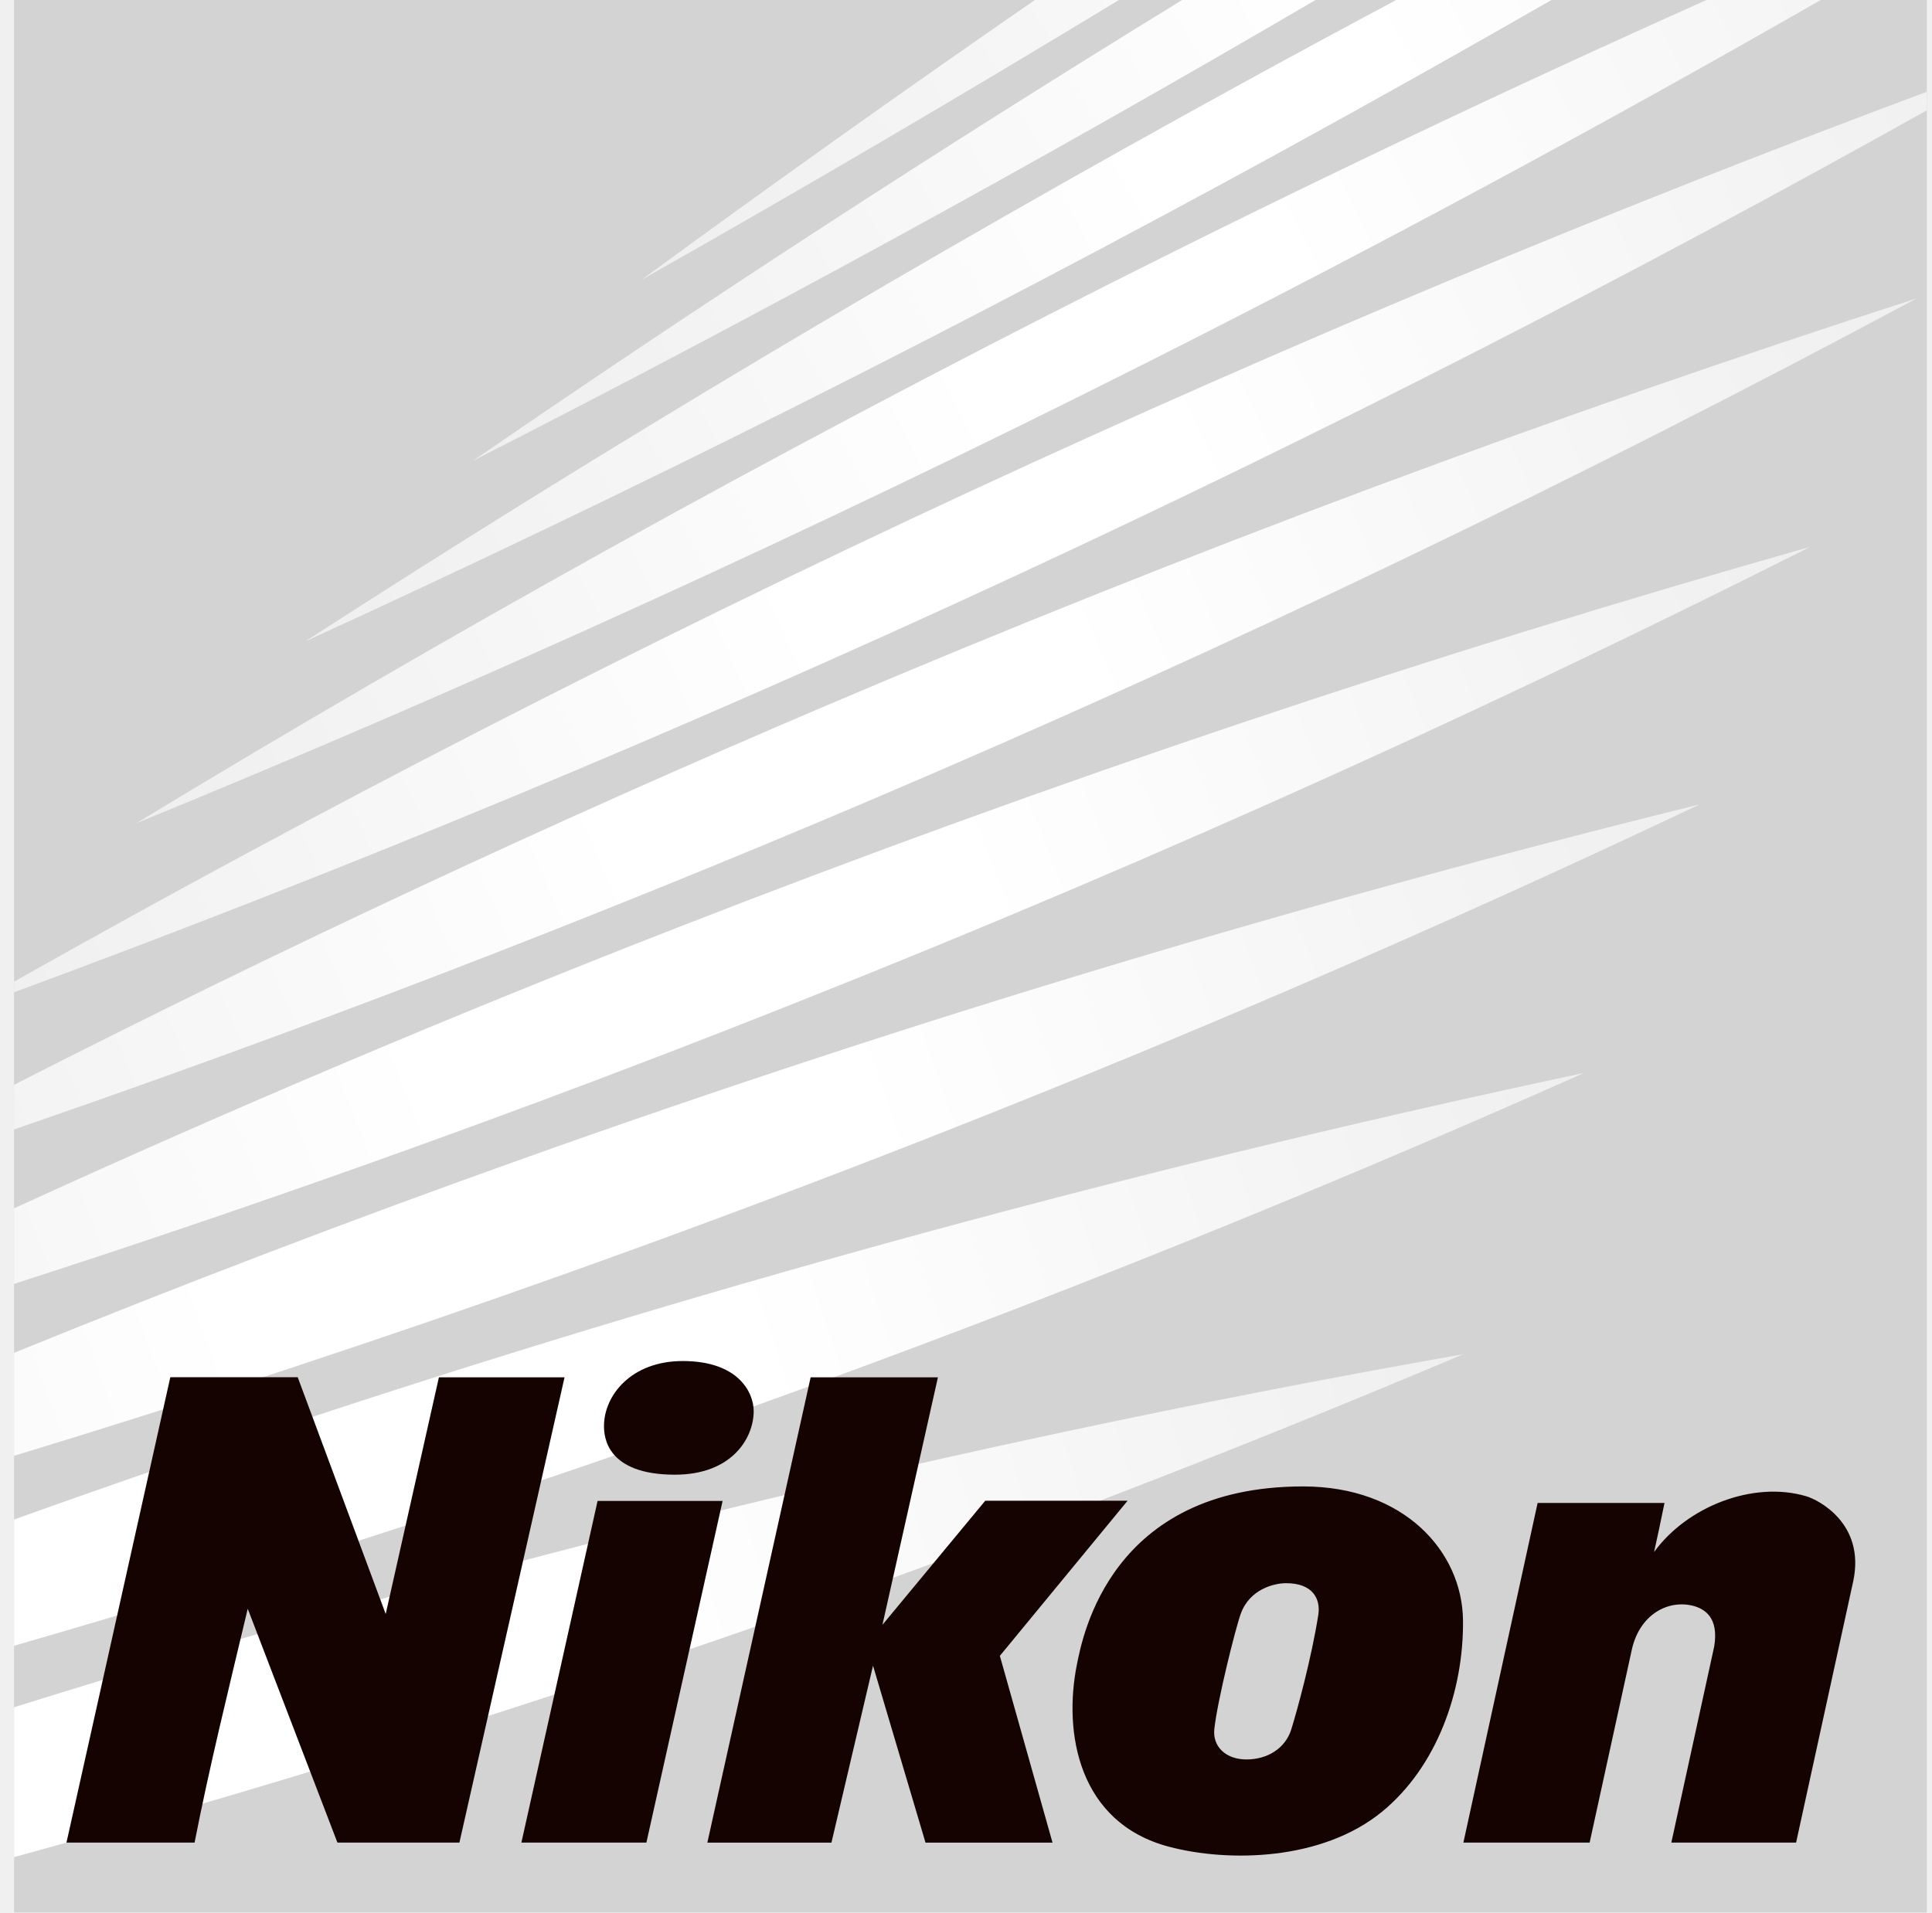
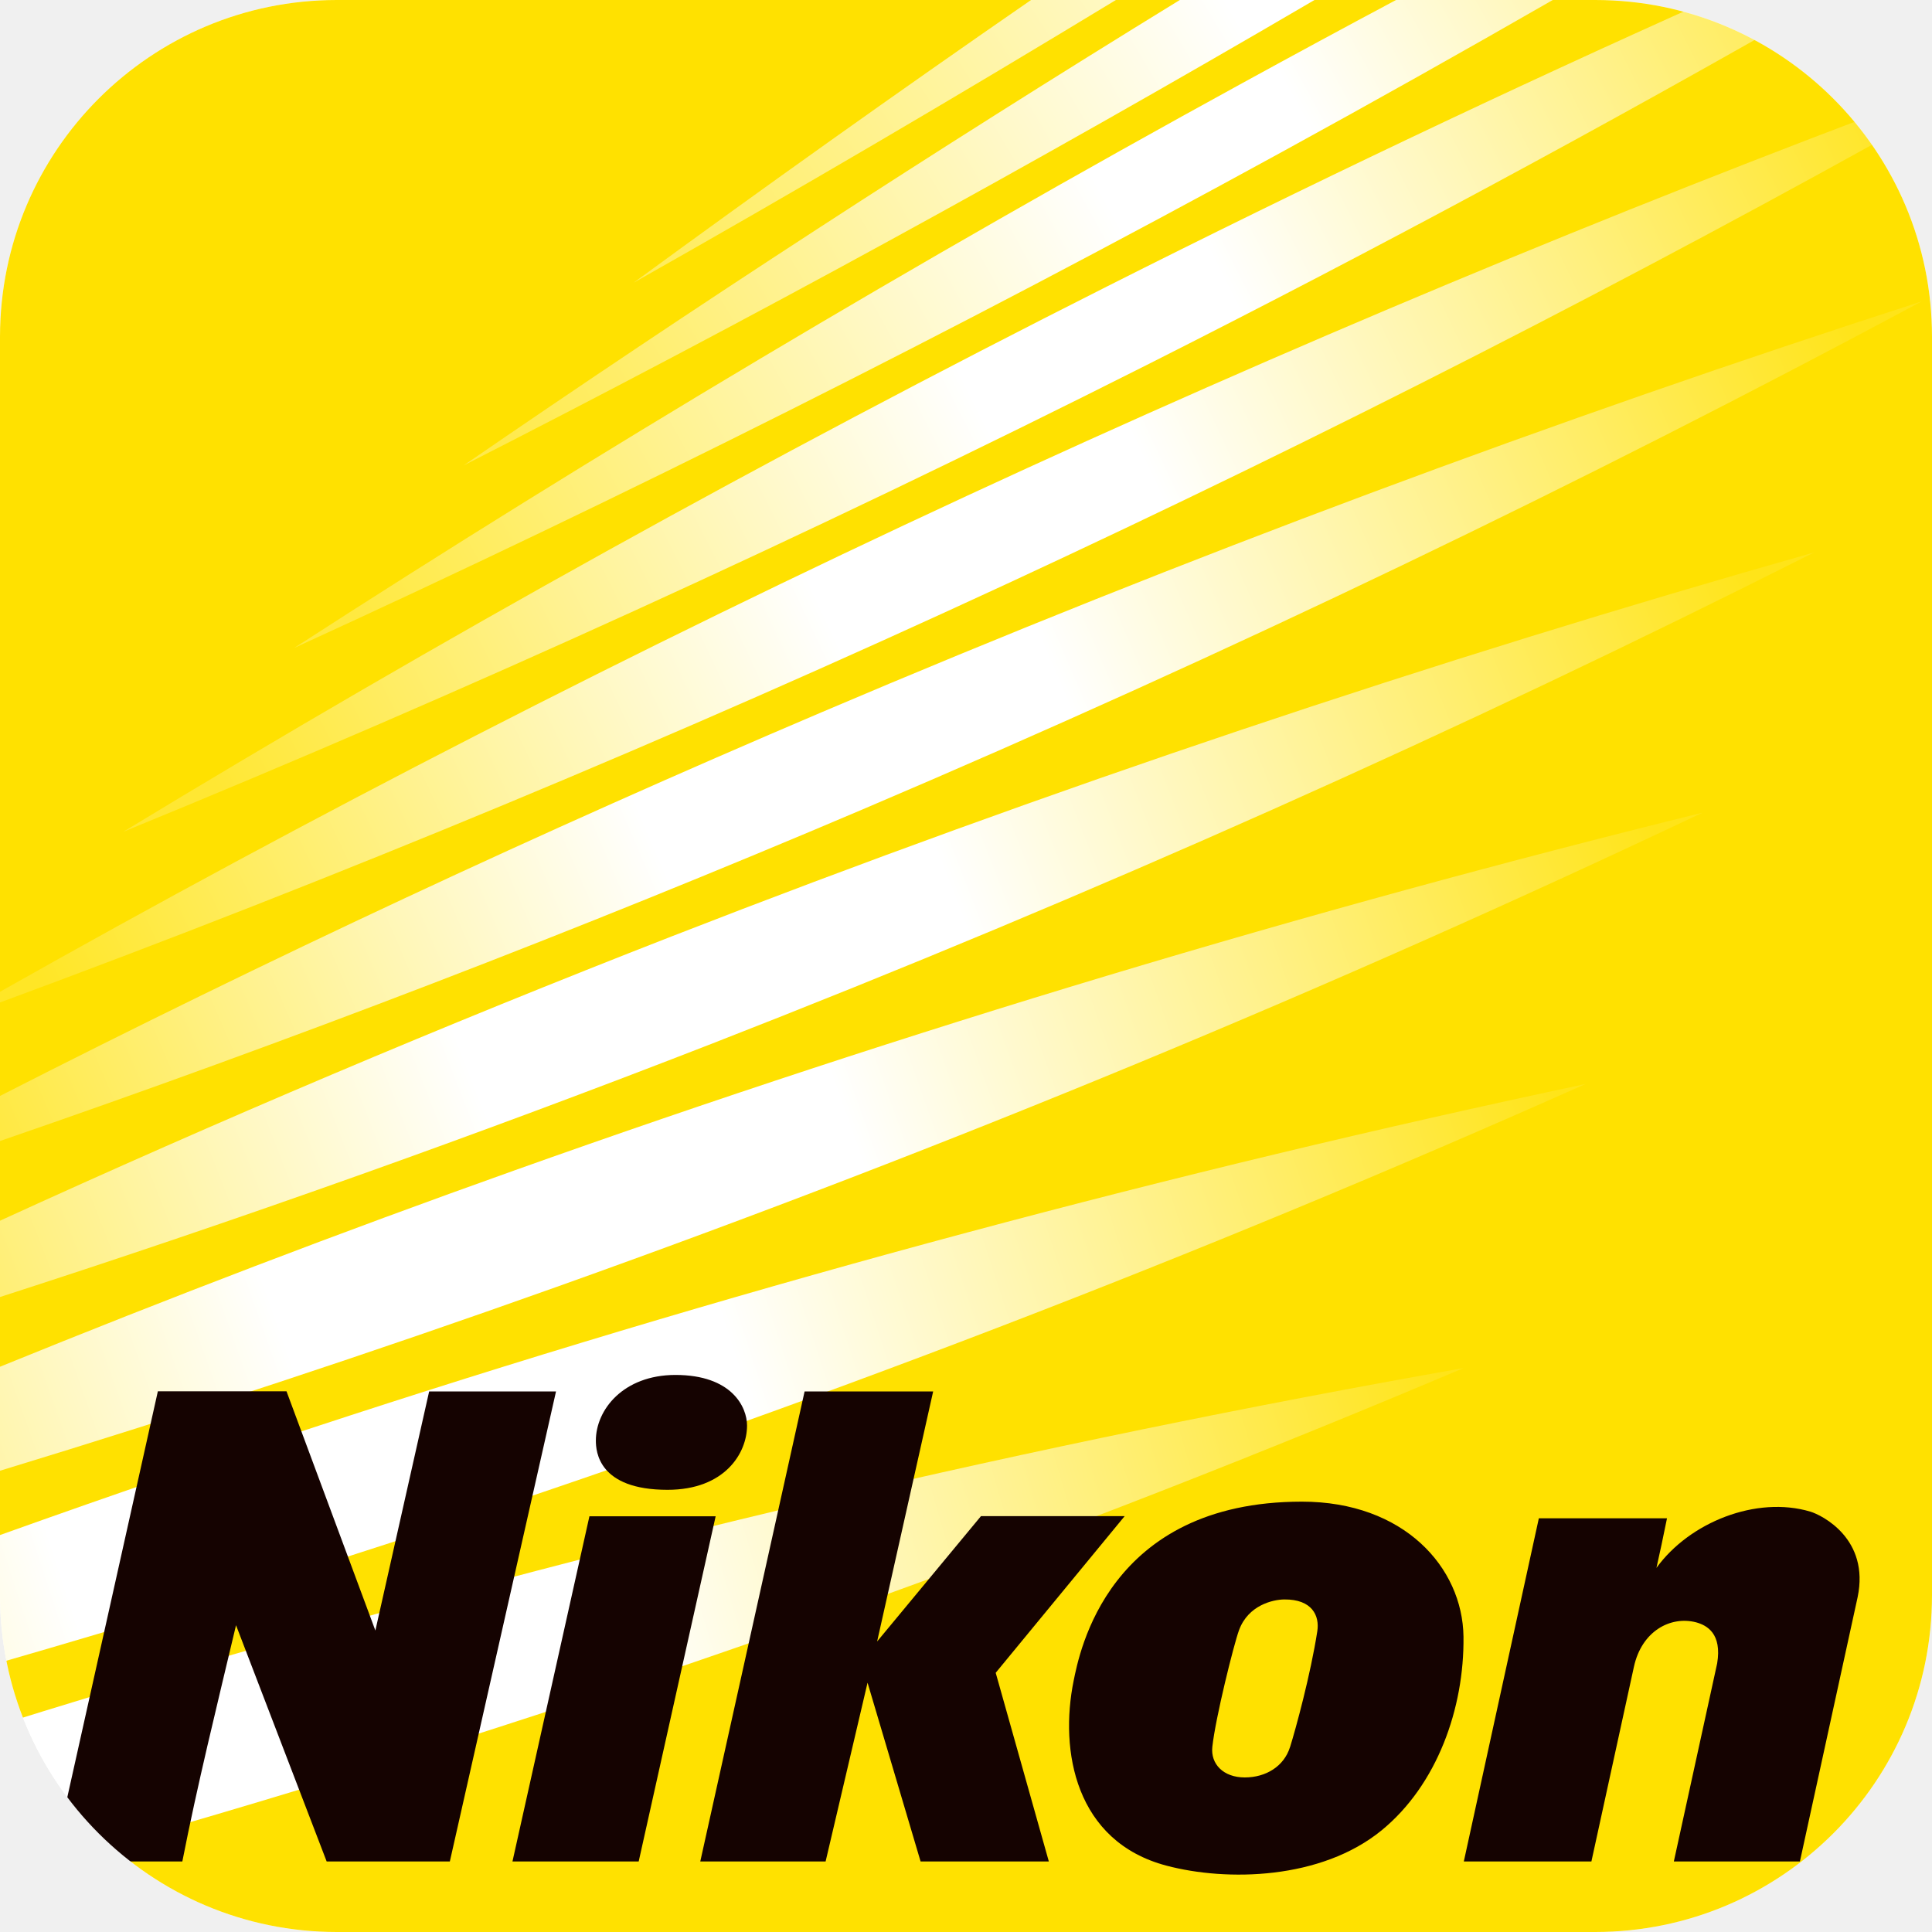
- <svg xmlns="http://www.w3.org/2000/svg" width="101" height="100" viewBox="0 0 101 100" fill="none">
-   <g clip-path="url(#clip0_1549_5269)">
-     <path d="M100.733 0H0.733V100H100.733V0Z" fill="#D3D3D3" />
-     <path d="M76.497 70.811C54.263 74.734 32 79.952 9.804 86.513C6.768 87.411 3.744 88.331 0.733 89.272V97.11C4.486 96.079 8.238 95.008 11.988 93.9C34.183 87.337 55.704 79.609 76.497 70.811Z" fill="url(#paint0_linear_1549_5269)" />
-     <path d="M82.81 56.103C61.469 60.643 40.114 66.35 18.832 73.27C12.745 75.249 6.711 77.311 0.733 79.456V86.056C7.484 84.107 14.23 82.038 20.969 79.847C42.251 72.927 62.881 64.983 82.81 56.103Z" fill="url(#paint1_linear_1549_5269)" />
-     <path d="M88.86 42.06C68.331 47.131 47.803 53.291 27.361 60.579C18.359 63.789 9.481 67.178 0.733 70.74V76.125C10.339 73.201 19.936 70.035 29.513 66.621C49.955 59.333 69.752 51.119 88.86 42.06Z" fill="url(#paint2_linear_1549_5269)" />
-     <path d="M94.633 28.594C74.874 34.199 55.128 40.816 35.479 48.477C23.663 53.084 12.079 57.992 0.733 63.183V67.135C13.056 63.158 25.362 58.782 37.633 53.998C57.281 46.337 76.298 37.843 94.633 28.594Z" fill="url(#paint3_linear_1549_5269)" />
-     <path d="M100.199 15.602C81.165 21.744 62.156 28.826 43.25 36.871C28.703 43.061 14.525 49.689 0.733 56.724V59.058C15.655 53.92 30.552 48.203 45.387 41.891C64.291 33.847 82.576 25.058 100.199 15.602Z" fill="url(#paint4_linear_1549_5269)" />
-     <path d="M100.733 5.767V4.797C84.027 11.029 67.353 17.984 50.767 25.672C33.535 33.661 16.846 42.233 0.733 51.332V51.887C18.164 45.45 35.564 38.229 52.87 30.208C69.329 22.577 85.291 14.413 100.733 5.767Z" fill="url(#paint5_linear_1549_5269)" />
-     <path d="M7.113 43.053C24.823 35.806 42.498 27.759 60.07 18.899C72.05 12.858 83.759 6.55 95.182 0H89.212C78.788 4.663 68.385 9.607 58.019 14.834C40.449 23.693 23.468 33.123 7.113 43.053Z" fill="url(#paint6_linear_1549_5269)" />
-     <path d="M15.953 33.541C33.038 25.725 50.093 17.177 67.048 7.888C71.778 5.296 76.464 2.666 81.106 0H72.992C70.35 1.409 67.71 2.837 65.072 4.282C48.118 13.572 31.734 23.346 15.953 33.541Z" fill="url(#paint7_linear_1549_5269)" />
-     <path d="M68.771 0H61.8C49.095 7.798 36.732 15.838 24.73 24.091C39.446 16.596 54.144 8.566 68.771 0Z" fill="url(#paint8_linear_1549_5269)" />
-     <path d="M58.494 0H54.099C47.129 4.818 40.272 9.698 33.531 14.635C41.859 9.924 50.184 5.045 58.494 0Z" fill="url(#paint9_linear_1549_5269)" />
-     <path d="M36.979 96.349L42.378 72.02L49.032 72.021L46.132 84.961L51.506 78.473H58.947L52.27 86.584L55.023 96.35H48.383L45.639 87.097L43.466 96.35H36.979V96.349ZM12.951 84.121L17.64 96.349H24.017L29.513 72.02L22.945 72.021L20.164 84.396L15.563 72.013H8.904L3.475 96.349H10.172C10.932 92.45 11.949 88.332 12.951 84.121ZM33.792 96.349L37.776 78.483H31.24L27.257 96.349H33.792ZM31.575 74.568C31.575 75.129 31.707 77.111 35.284 77.111C38.255 77.111 39.401 75.207 39.401 73.786C39.401 72.829 38.618 71.168 35.69 71.168C32.993 71.168 31.575 72.972 31.575 74.568ZM94.438 78.242C91.644 77.409 88.181 78.79 86.471 81.156C86.637 80.422 86.815 79.57 87.016 78.588H80.383L76.502 96.349H83.102L85.304 86.275C85.709 84.421 87.2 83.629 88.52 83.97C89.089 84.124 89.872 84.555 89.613 86.099L87.373 96.349H93.895L96.885 82.67C97.518 79.655 95.042 78.422 94.438 78.242ZM72.245 94.738C75.11 92.395 76.527 88.433 76.482 84.706C76.433 81.124 73.399 77.725 68.121 77.725C58.059 77.725 56.596 85.568 56.305 87C55.568 90.621 56.388 95.321 61.114 96.566C64.232 97.389 69.109 97.3 72.245 94.738ZM64.864 84.383C65.337 83.079 66.624 82.791 67.206 82.785C68.649 82.773 69.043 83.628 68.918 84.434C68.571 86.668 67.797 89.502 67.511 90.406C67.508 90.418 67.506 90.429 67.502 90.439C67.188 91.426 66.258 92.001 65.164 92.001C64.056 92.001 63.386 91.304 63.481 90.416C63.644 88.917 64.593 85.127 64.864 84.383Z" fill="#150301" />
+ <svg xmlns="http://www.w3.org/2000/svg" xmlns:xlink="http://www.w3.org/1999/xlink" width="24px" height="24px" viewBox="0 0 24 24" version="1.1">
+   <defs>
+     <path d="M19.816,24 L4.184,24 C1.873,24 0,22.127 0,19.816 L0,4.184 C0,1.873 1.873,0 4.184,0 L19.816,0 C22.127,0 24,1.873 24,4.184 L24,19.816 C24,22.127 22.127,24 19.816,24" id="path-1" />
+     <linearGradient x1="-76.676%" y1="62.108%" x2="103.664%" y2="43.6%" id="linearGradient-3">
+       <stop stop-color="#FFE419" offset="0%" />
+       <stop stop-color="#FFFFFF" offset="34%" />
+       <stop stop-color="#FFFFFF" offset="66%" />
+       <stop stop-color="#FFE419" offset="100%" />
+     </linearGradient>
+     <linearGradient x1="-56.486%" y1="61.908%" x2="103.344%" y2="42.946%" id="linearGradient-4">
+       <stop stop-color="#FFE419" offset="0%" />
+       <stop stop-color="#FFFFFF" offset="35.5%" />
+       <stop stop-color="#FFFFFF" offset="64.5%" />
+       <stop stop-color="#FFE419" offset="100%" />
+     </linearGradient>
+     <linearGradient x1="-40.091%" y1="61.833%" x2="103.07%" y2="42.107%" id="linearGradient-5">
+       <stop stop-color="#FFE419" offset="0%" />
+       <stop stop-color="#FFFFFF" offset="37%" />
+       <stop stop-color="#FFFFFF" offset="63%" />
+       <stop stop-color="#FFE419" offset="100%" />
+     </linearGradient>
+     <linearGradient x1="-26.496%" y1="61.82%" x2="102.828%" y2="41.124%" id="linearGradient-6">
+       <stop stop-color="#FFE419" offset="0%" />
+       <stop stop-color="#FFFFFF" offset="38.5%" />
+       <stop stop-color="#FFFFFF" offset="61.5%" />
+       <stop stop-color="#FFE419" offset="100%" />
+     </linearGradient>
+     <linearGradient x1="-14.936%" y1="61.823%" x2="102.674%" y2="39.96%" id="linearGradient-7">
+       <stop stop-color="#FFE419" offset="0%" />
+       <stop stop-color="#FFFFFF" offset="40%" />
+       <stop stop-color="#FFFFFF" offset="60%" />
+       <stop stop-color="#FFE419" offset="100%" />
+     </linearGradient>
+     <linearGradient x1="-5.267%" y1="62.111%" x2="107.539%" y2="37.487%" id="linearGradient-8">
+       <stop stop-color="#FFE626" offset="0%" />
+       <stop stop-color="#FFFFFF" offset="41.5%" />
+       <stop stop-color="#FFFFFF" offset="58.5%" />
+       <stop stop-color="#FFE419" offset="100%" />
+     </linearGradient>
+     <linearGradient x1="-2.827%" y1="62.645%" x2="120.836%" y2="32.161%" id="linearGradient-9">
+       <stop stop-color="#FFE733" offset="0%" />
+       <stop stop-color="#FFFFFF" offset="43%" />
+       <stop stop-color="#FFFFFF" offset="57%" />
+       <stop stop-color="#FFE419" offset="100%" />
+     </linearGradient>
+     <linearGradient x1="-3.691%" y1="64.292%" x2="157.716%" y2="18.763%" id="linearGradient-10">
+       <stop stop-color="#FFE940" offset="0%" />
+       <stop stop-color="#FFFFFF" offset="44.5%" />
+       <stop stop-color="#FFFFFF" offset="55.5%" />
+       <stop stop-color="#FFE419" offset="100%" />
+     </linearGradient>
+     <linearGradient x1="-5.383%" y1="66.759%" x2="224.689%" y2="-8.117%" id="linearGradient-11">
+       <stop stop-color="#FFEA4C" offset="0%" />
+       <stop stop-color="#FFFFFF" offset="46%" />
+       <stop stop-color="#FFFFFF" offset="54%" />
+       <stop stop-color="#FFE419" offset="100%" />
+     </linearGradient>
+     <linearGradient x1="-9.093%" y1="70.779%" x2="381.811%" y2="-77.193%" id="linearGradient-12">
+       <stop stop-color="#FFEC59" offset="0%" />
+       <stop stop-color="#FFFFFF" offset="47.5%" />
+       <stop stop-color="#FFFFFF" offset="52.5%" />
+       <stop stop-color="#FFE419" offset="100%" />
+     </linearGradient>
+   </defs>
+   <g id="signers/companies/Nikon" stroke="none" stroke-width="1" fill="none" fill-rule="evenodd">
+     <mask id="mask-2" fill="white">
+       <use xlink:href="#path-1" />
+     </mask>
+     <use id="Fill-10" fill="#FFFFFF" xlink:href="#path-1" />
+     <g id="Group" mask="url(#mask-2)" fill-rule="nonzero">
+       <rect id="Rectangle" fill="#FFE100" x="0" y="0" width="24" height="24" />
+       <path d="M18.183,16.994 C12.847,17.936 7.504,19.188 2.177,20.763 C1.448,20.979 0.723,21.199 0,21.425 L0,23.306 C0.901,23.059 1.801,22.802 2.701,22.536 C8.028,20.961 13.193,19.106 18.183,16.994 Z" id="Path" fill="url(#linearGradient-3)" />
+       <path d="M19.698,13.465 C14.577,14.554 9.451,15.924 4.344,17.585 C2.883,18.06 1.435,18.555 0,19.069 L0,20.653 C1.62,20.186 3.239,19.689 4.857,19.163 C9.964,17.502 14.915,15.596 19.698,13.465 Z" id="Path" fill="url(#linearGradient-4)" />
+       <path d="M21.15,10.095 C16.223,11.312 11.297,12.79 6.391,14.539 C4.23,15.309 2.099,16.123 0,16.978 L0,18.27 C2.305,17.568 4.609,16.808 6.907,15.989 C11.813,14.24 16.564,12.269 21.15,10.095 Z" id="Path" fill="url(#linearGradient-5)" />
+       <path d="M22.536,6.862 C17.794,8.208 13.055,9.796 8.339,11.634 C5.503,12.74 2.723,13.918 0,15.164 L0,16.112 C2.957,15.158 5.911,14.107 8.856,12.96 C13.571,11.121 18.135,9.082 22.536,6.862 Z" id="Path" fill="url(#linearGradient-6)" />
+       <path d="M23.872,3.744 C19.304,5.218 14.741,6.918 10.204,8.849 C6.713,10.335 3.31,11.925 0,13.614 L0,14.174 C3.581,12.941 7.156,11.569 10.717,10.054 C15.254,8.123 19.642,6.014 23.872,3.744 Z" id="Path" fill="url(#linearGradient-7)" />
+       <path d="M24,1.384 L24,1.151 C19.991,2.647 15.989,4.316 12.008,6.161 C7.872,8.079 3.867,10.136 0,12.32 L0,12.453 C4.183,10.908 8.359,9.175 12.513,7.25 C16.463,5.419 20.294,3.459 24,1.384 Z" id="Path" fill="url(#linearGradient-8)" />
+       <path d="M1.531,10.333 C5.781,8.594 10.023,6.662 14.241,4.536 C17.116,3.086 19.926,1.572 22.668,0 L21.235,0 C18.733,1.119 16.236,2.306 13.749,3.56 C9.532,5.686 5.456,7.949 1.531,10.333 Z" id="Path" fill="url(#linearGradient-9)" />
+       <path d="M3.653,8.05 C7.753,6.174 11.846,4.122 15.915,1.893 C17.051,1.271 18.175,0.64 19.289,0 L17.342,0 C16.708,0.338 16.074,0.681 15.441,1.028 C11.372,3.257 7.44,5.603 3.653,8.05 Z" id="Path" fill="url(#linearGradient-10)" />
+       <path d="M16.329,0 L14.656,0 C11.607,1.872 8.64,3.801 5.759,5.782 C9.291,3.983 12.818,2.056 16.329,0 Z" id="Path" fill="url(#linearGradient-11)" />
+       <path d="M13.862,0 L12.808,0 C11.135,1.156 9.489,2.328 7.871,3.512 C9.87,2.382 11.868,1.211 13.862,0 Z" id="Path" fill="url(#linearGradient-12)" />
+       <path d="M8.699,23.124 L9.995,17.285 L11.592,17.285 L10.896,20.391 L12.186,18.834 L13.971,18.834 L12.369,20.78 L13.029,23.124 L11.436,23.124 L10.777,20.903 L10.256,23.124 L8.699,23.124 L8.699,23.124 Z M2.932,20.189 L4.058,23.124 L5.588,23.124 L6.907,17.285 L5.331,17.285 L4.663,20.255 L3.559,17.283 L1.961,17.283 L0.658,23.124 L2.265,23.124 C2.448,22.188 2.692,21.2 2.932,20.189 Z M7.934,23.124 L8.89,18.836 L7.322,18.836 L6.366,23.124 L7.934,23.124 Z M7.402,17.896 C7.402,18.031 7.434,18.507 8.292,18.507 C9.005,18.507 9.28,18.05 9.28,17.709 C9.28,17.479 9.092,17.08 8.39,17.08 C7.742,17.081 7.402,17.513 7.402,17.896 Z M22.489,18.778 C21.818,18.578 20.987,18.91 20.577,19.477 C20.617,19.302 20.66,19.097 20.708,18.861 L19.116,18.861 L18.184,23.124 L19.769,23.124 L20.297,20.706 C20.394,20.261 20.752,20.071 21.069,20.153 C21.205,20.19 21.393,20.293 21.331,20.664 L20.793,23.124 L22.359,23.124 L23.076,19.841 C23.228,19.117 22.634,18.822 22.489,18.778 Z M17.163,22.737 C17.85,22.175 18.191,21.224 18.18,20.33 C18.168,19.47 17.44,18.654 16.173,18.654 C13.758,18.654 13.407,20.537 13.337,20.88 C13.16,21.749 13.357,22.877 14.491,23.176 C15.24,23.374 16.41,23.352 17.163,22.737 Z M15.391,20.252 C15.505,19.939 15.814,19.87 15.954,19.869 C16.3,19.866 16.394,20.071 16.364,20.264 C16.281,20.8 16.095,21.481 16.027,21.698 C16.026,21.7 16.025,21.703 16.024,21.706 C15.949,21.942 15.726,22.08 15.463,22.08 C15.197,22.08 15.037,21.913 15.06,21.7 C15.099,21.34 15.326,20.431 15.391,20.252 Z" id="Shape" fill="#150301" />
+     </g>
  </g>
-   <defs>
-     <linearGradient id="paint0_linear_1549_5269" x1="-57.359" y1="110.386" x2="79.273" y2="69.992" gradientUnits="userSpaceOnUse">
-       <stop stop-color="#EEEEEE" />
-       <stop offset="0.34" stop-color="white" />
-       <stop offset="0.66" stop-color="white" />
-       <stop offset="1" stop-color="#EEEEEE" />
-     </linearGradient>
-     <linearGradient id="paint1_linear_1549_5269" x1="-45.628" y1="97.862" x2="85.554" y2="55.214" gradientUnits="userSpaceOnUse">
-       <stop stop-color="#EEEEEE" />
-       <stop offset="0.355" stop-color="white" />
-       <stop offset="0.645" stop-color="white" />
-       <stop offset="1" stop-color="#EEEEEE" />
-     </linearGradient>
-     <linearGradient id="paint2_linear_1549_5269" x1="-34.597" y1="86.07" x2="91.565" y2="41.097" gradientUnits="userSpaceOnUse">
-       <stop stop-color="#EEEEEE" />
-       <stop offset="0.37" stop-color="white" />
-       <stop offset="0.63" stop-color="white" />
-       <stop offset="1" stop-color="#EEEEEE" />
-     </linearGradient>
-     <linearGradient id="paint3_linear_1549_5269" x1="-24.146" y1="74.904" x2="97.289" y2="27.558" gradientUnits="userSpaceOnUse">
-       <stop stop-color="#EEEEEE" />
-       <stop offset="0.385" stop-color="white" />
-       <stop offset="0.615" stop-color="white" />
-       <stop offset="1" stop-color="#EEEEEE" />
-     </linearGradient>
-     <linearGradient id="paint4_linear_1549_5269" x1="-14.122" y1="64.247" x2="102.859" y2="14.471" gradientUnits="userSpaceOnUse">
-       <stop stop-color="#EEEEEE" />
-       <stop offset="0.4" stop-color="white" />
-       <stop offset="0.6" stop-color="white" />
-       <stop offset="1" stop-color="#EEEEEE" />
-     </linearGradient>
-     <linearGradient id="paint5_linear_1549_5269" x1="-4.534" y1="54.061" x2="108.272" y2="1.77" gradientUnits="userSpaceOnUse">
-       <stop stop-color="#EEEEEE" />
-       <stop offset="0.415" stop-color="white" />
-       <stop offset="0.585" stop-color="white" />
-       <stop offset="1" stop-color="#EEEEEE" />
-     </linearGradient>
-     <linearGradient id="paint6_linear_1549_5269" x1="4.623" y1="44.307" x2="113.532" y2="-10.611" gradientUnits="userSpaceOnUse">
-       <stop stop-color="#EEEEEE" />
-       <stop offset="0.43" stop-color="white" />
-       <stop offset="0.57" stop-color="white" />
-       <stop offset="1" stop-color="#EEEEEE" />
-     </linearGradient>
-     <linearGradient id="paint7_linear_1549_5269" x1="13.548" y1="34.858" x2="118.71" y2="-22.763" gradientUnits="userSpaceOnUse">
-       <stop stop-color="#EEEEEE" />
-       <stop offset="0.445" stop-color="white" />
-       <stop offset="0.555" stop-color="white" />
-       <stop offset="1" stop-color="#EEEEEE" />
-     </linearGradient>
-     <linearGradient id="paint8_linear_1549_5269" x1="22.359" y1="25.538" x2="123.686" y2="-34.746" gradientUnits="userSpaceOnUse">
-       <stop stop-color="#EEEEEE" />
-       <stop offset="0.46" stop-color="white" />
-       <stop offset="0.54" stop-color="white" />
-       <stop offset="1" stop-color="#EEEEEE" />
-     </linearGradient>
-     <linearGradient id="paint9_linear_1549_5269" x1="31.261" y1="16.165" x2="128.841" y2="-46.841" gradientUnits="userSpaceOnUse">
-       <stop stop-color="#EEEEEE" />
-       <stop offset="0.475" stop-color="white" />
-       <stop offset="0.525" stop-color="white" />
-       <stop offset="1" stop-color="#EEEEEE" />
-     </linearGradient>
-     <clipPath id="clip0_1549_5269">
-       <rect width="100" height="100" fill="white" transform="translate(0.733398)" />
-     </clipPath>
-   </defs>
</svg>
